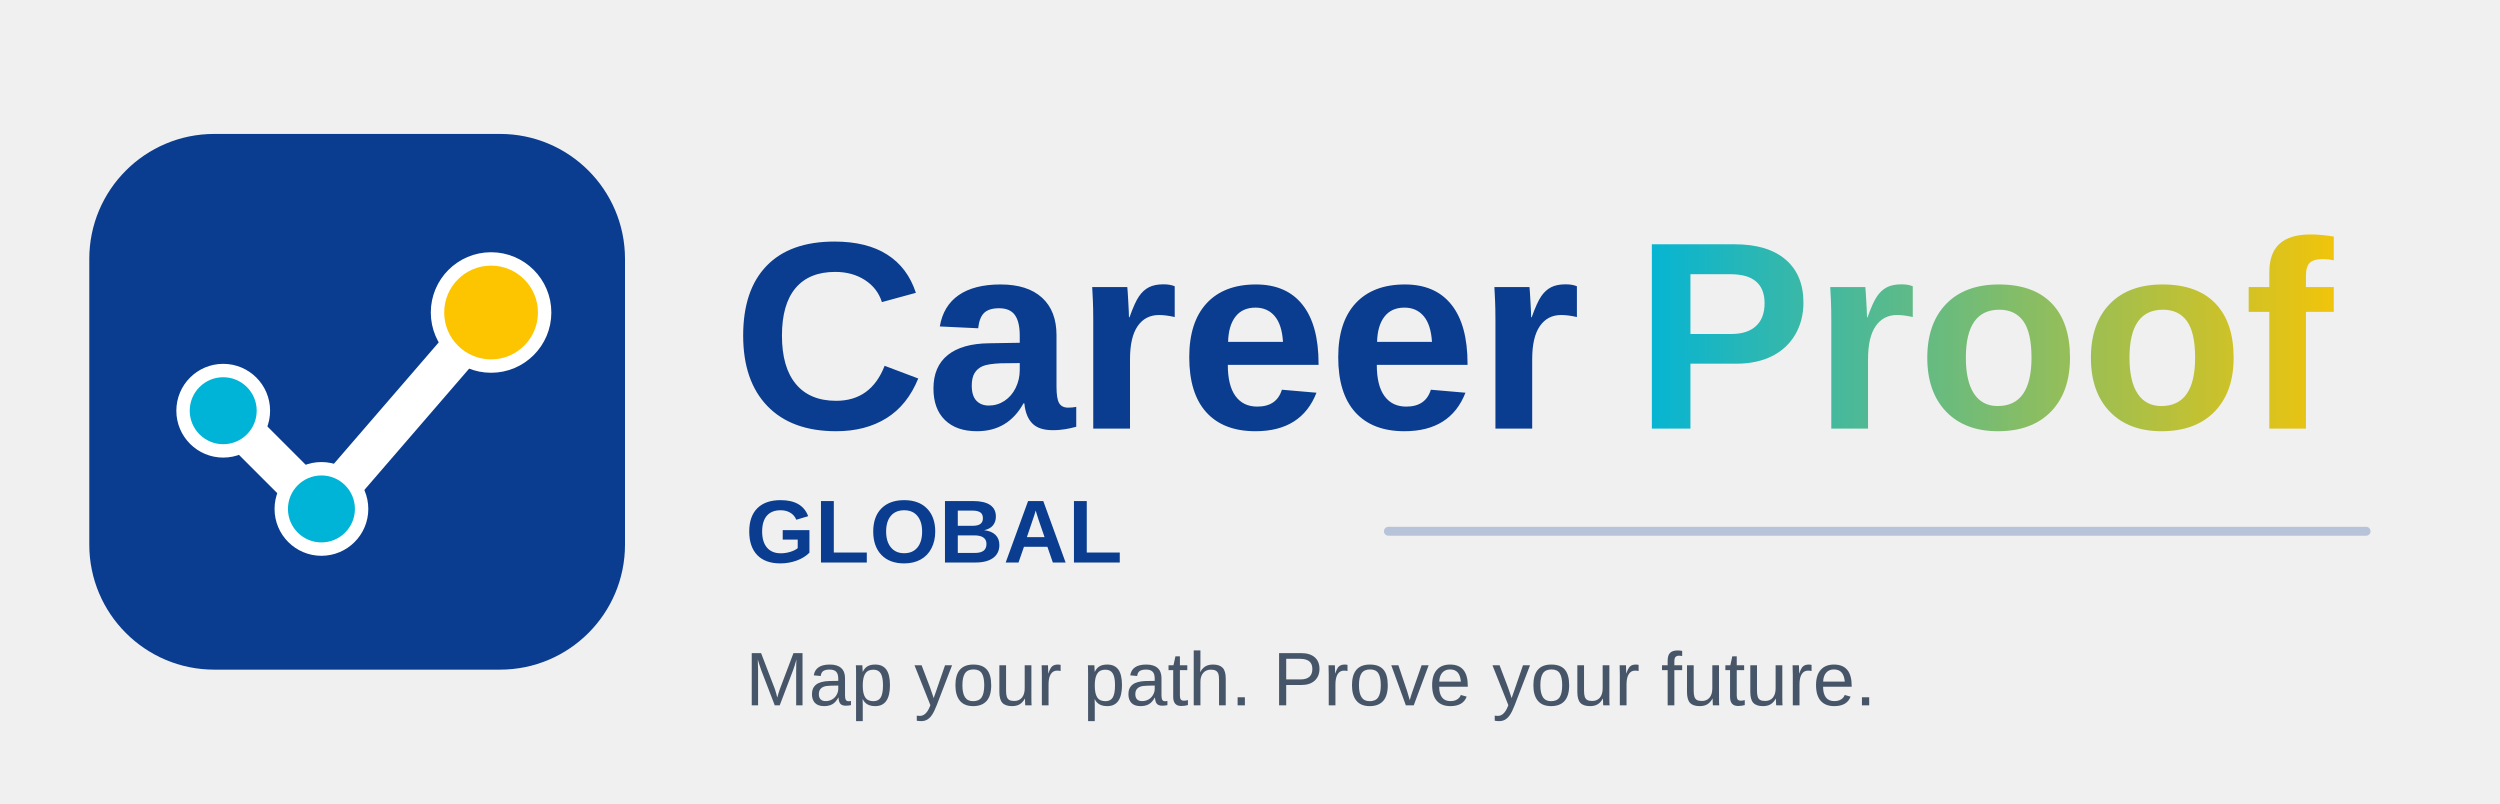
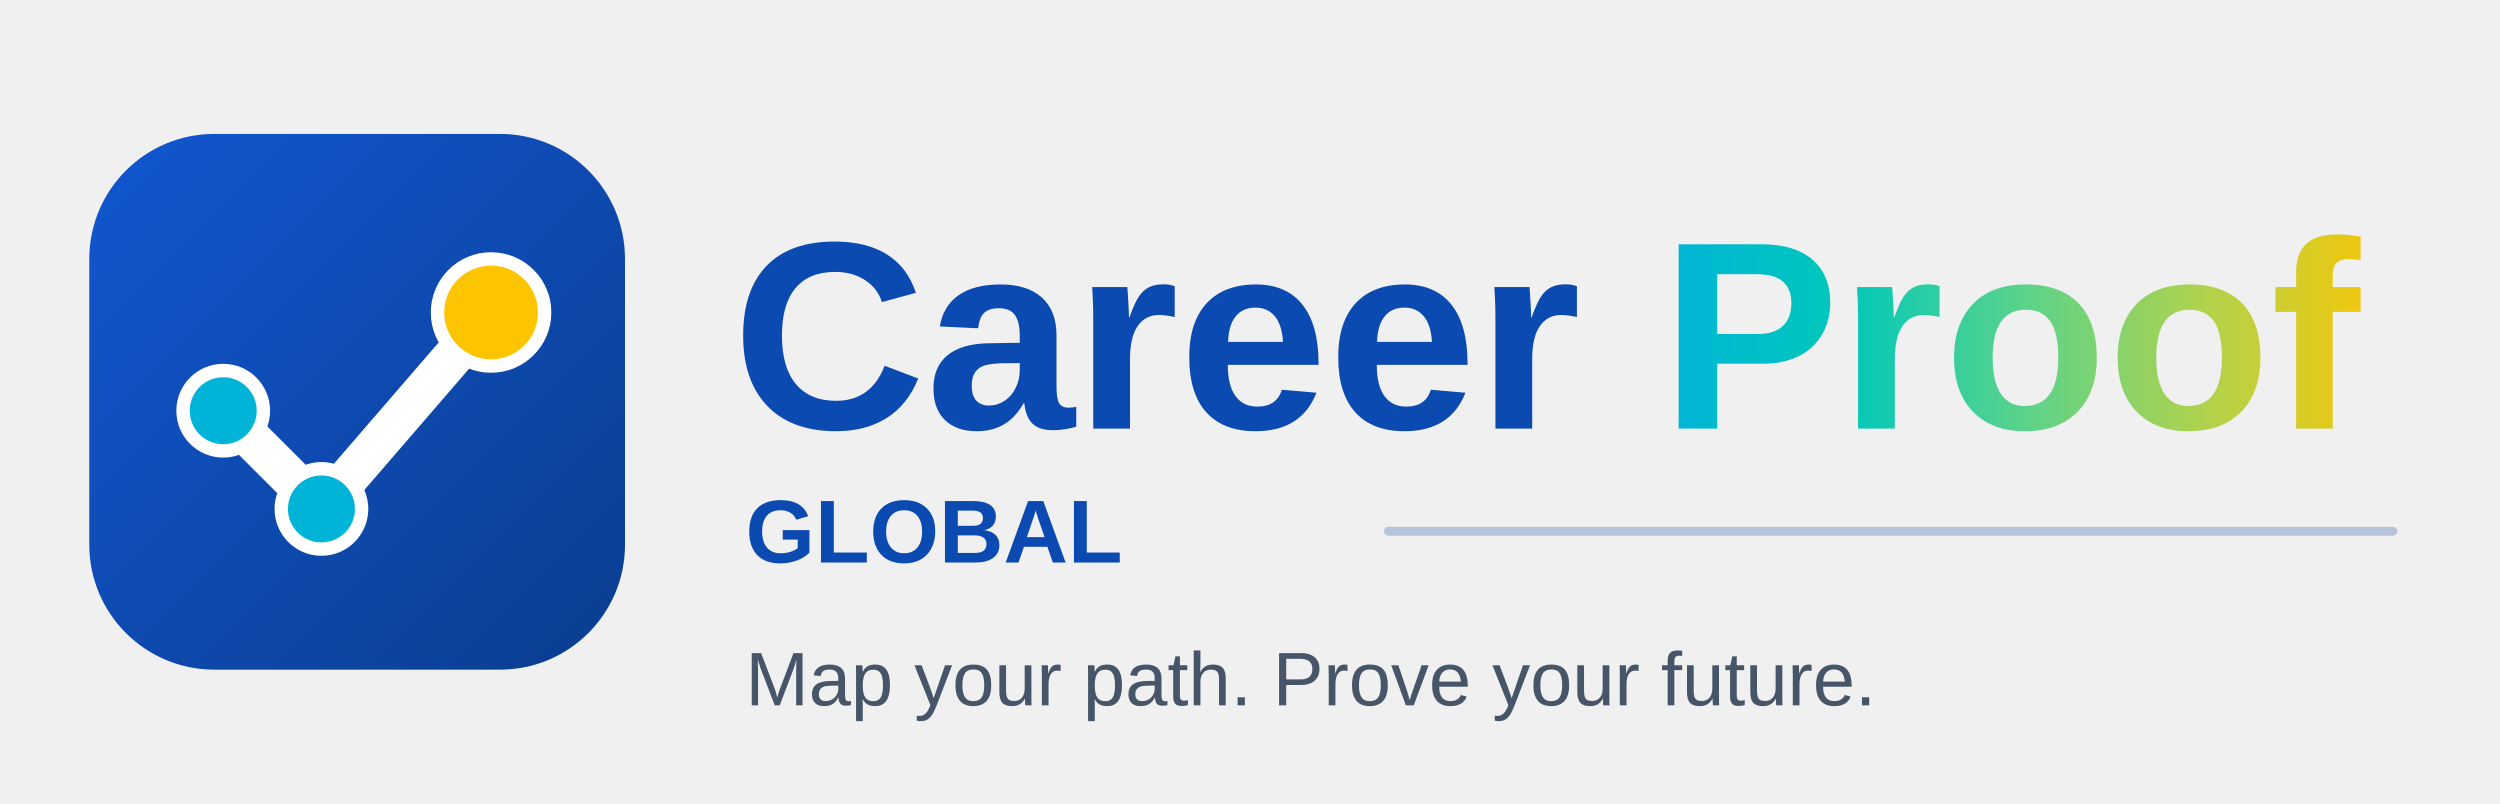
<svg xmlns="http://www.w3.org/2000/svg" viewBox="0 0 560 180" role="img" aria-labelledby="cpg-title-h cpg-desc-h">
  <defs>
-     <linearGradient id="cpg-proof-h" gradientUnits="userSpaceOnUse" x1="366" y1="0" x2="531" y2="0">
+     <linearGradient id="cpg-tile-h" x1="0" y1="0" x2="1" y2="1">
+       <stop offset="0" stop-color="#1257D1" />
+       <stop offset="1" stop-color="#0A3D8F" />
+     </linearGradient>
+     <linearGradient id="cpg-proof-h" gradientUnits="userSpaceOnUse" x1="372" y1="0" x2="537" y2="0">
      <stop offset="0" stop-color="#00B4D8" />
+       <stop offset="0.25" stop-color="#00C8BA" />
+       <stop offset="0.5" stop-color="#5DD389" />
+       <stop offset="0.75" stop-color="#B4D24A" />
      <stop offset="1" stop-color="#FDC500" />
    </linearGradient>
  </defs>
  <g transform="translate(20 30)">
-     <rect width="120" height="120" rx="28" fill="#0A3D8F" />
+     <rect width="120" height="120" rx="28" fill="url(#cpg-tile-h)" />
    <polyline points="30,62 52,84 90,40" fill="none" stroke="#FFFFFF" stroke-width="9" stroke-linecap="round" stroke-linejoin="round" />
    <circle cx="30" cy="62" r="9" fill="#00B4D8" stroke="#FFFFFF" stroke-width="3" />
    <circle cx="52" cy="84" r="9" fill="#00B4D8" stroke="#FFFFFF" stroke-width="3" />
    <circle cx="90" cy="40" r="12" fill="#FDC500" stroke="#FFFFFF" stroke-width="3" />
  </g>
  <g font-family="'Plus Jakarta Sans', 'Montserrat', 'Poppins', 'Segoe UI', Arial, sans-serif">
-     <text x="164" y="96" font-size="60" font-weight="800" fill="#0A3D8F" textLength="200" lengthAdjust="spacingAndGlyphs">Career</text>
-     <text x="366" y="96" font-size="60" font-weight="800" fill="url(#cpg-proof-h)" textLength="165" lengthAdjust="spacingAndGlyphs">Proof</text>
-     <text x="167" y="126" font-size="20" font-weight="700" fill="#0A3D8F" textLength="132" lengthAdjust="spacing">GLOBAL</text>
-     <rect x="310" y="118" width="221" height="2" rx="1" fill="#0A3D8F" opacity="0.25" />
+     <text x="164" y="96" font-size="60" font-weight="800" fill="#0B4AB0" textLength="200" lengthAdjust="spacingAndGlyphs">Career</text>
+     <text x="372" y="96" font-size="60" font-weight="800" fill="url(#cpg-proof-h)" textLength="165" lengthAdjust="spacingAndGlyphs">Proof</text>
+     <text x="167" y="126" font-size="20" font-weight="700" fill="#0B4AB0" textLength="132" lengthAdjust="spacing">GLOBAL</text>
+     <rect x="310" y="118" width="227" height="2" rx="1" fill="#0A3D8F" opacity="0.25" />
    <text x="167" y="158" font-size="17" font-weight="500" fill="#475569" textLength="300" lengthAdjust="spacing">Map your path. Prove your future.</text>
  </g>
</svg>
